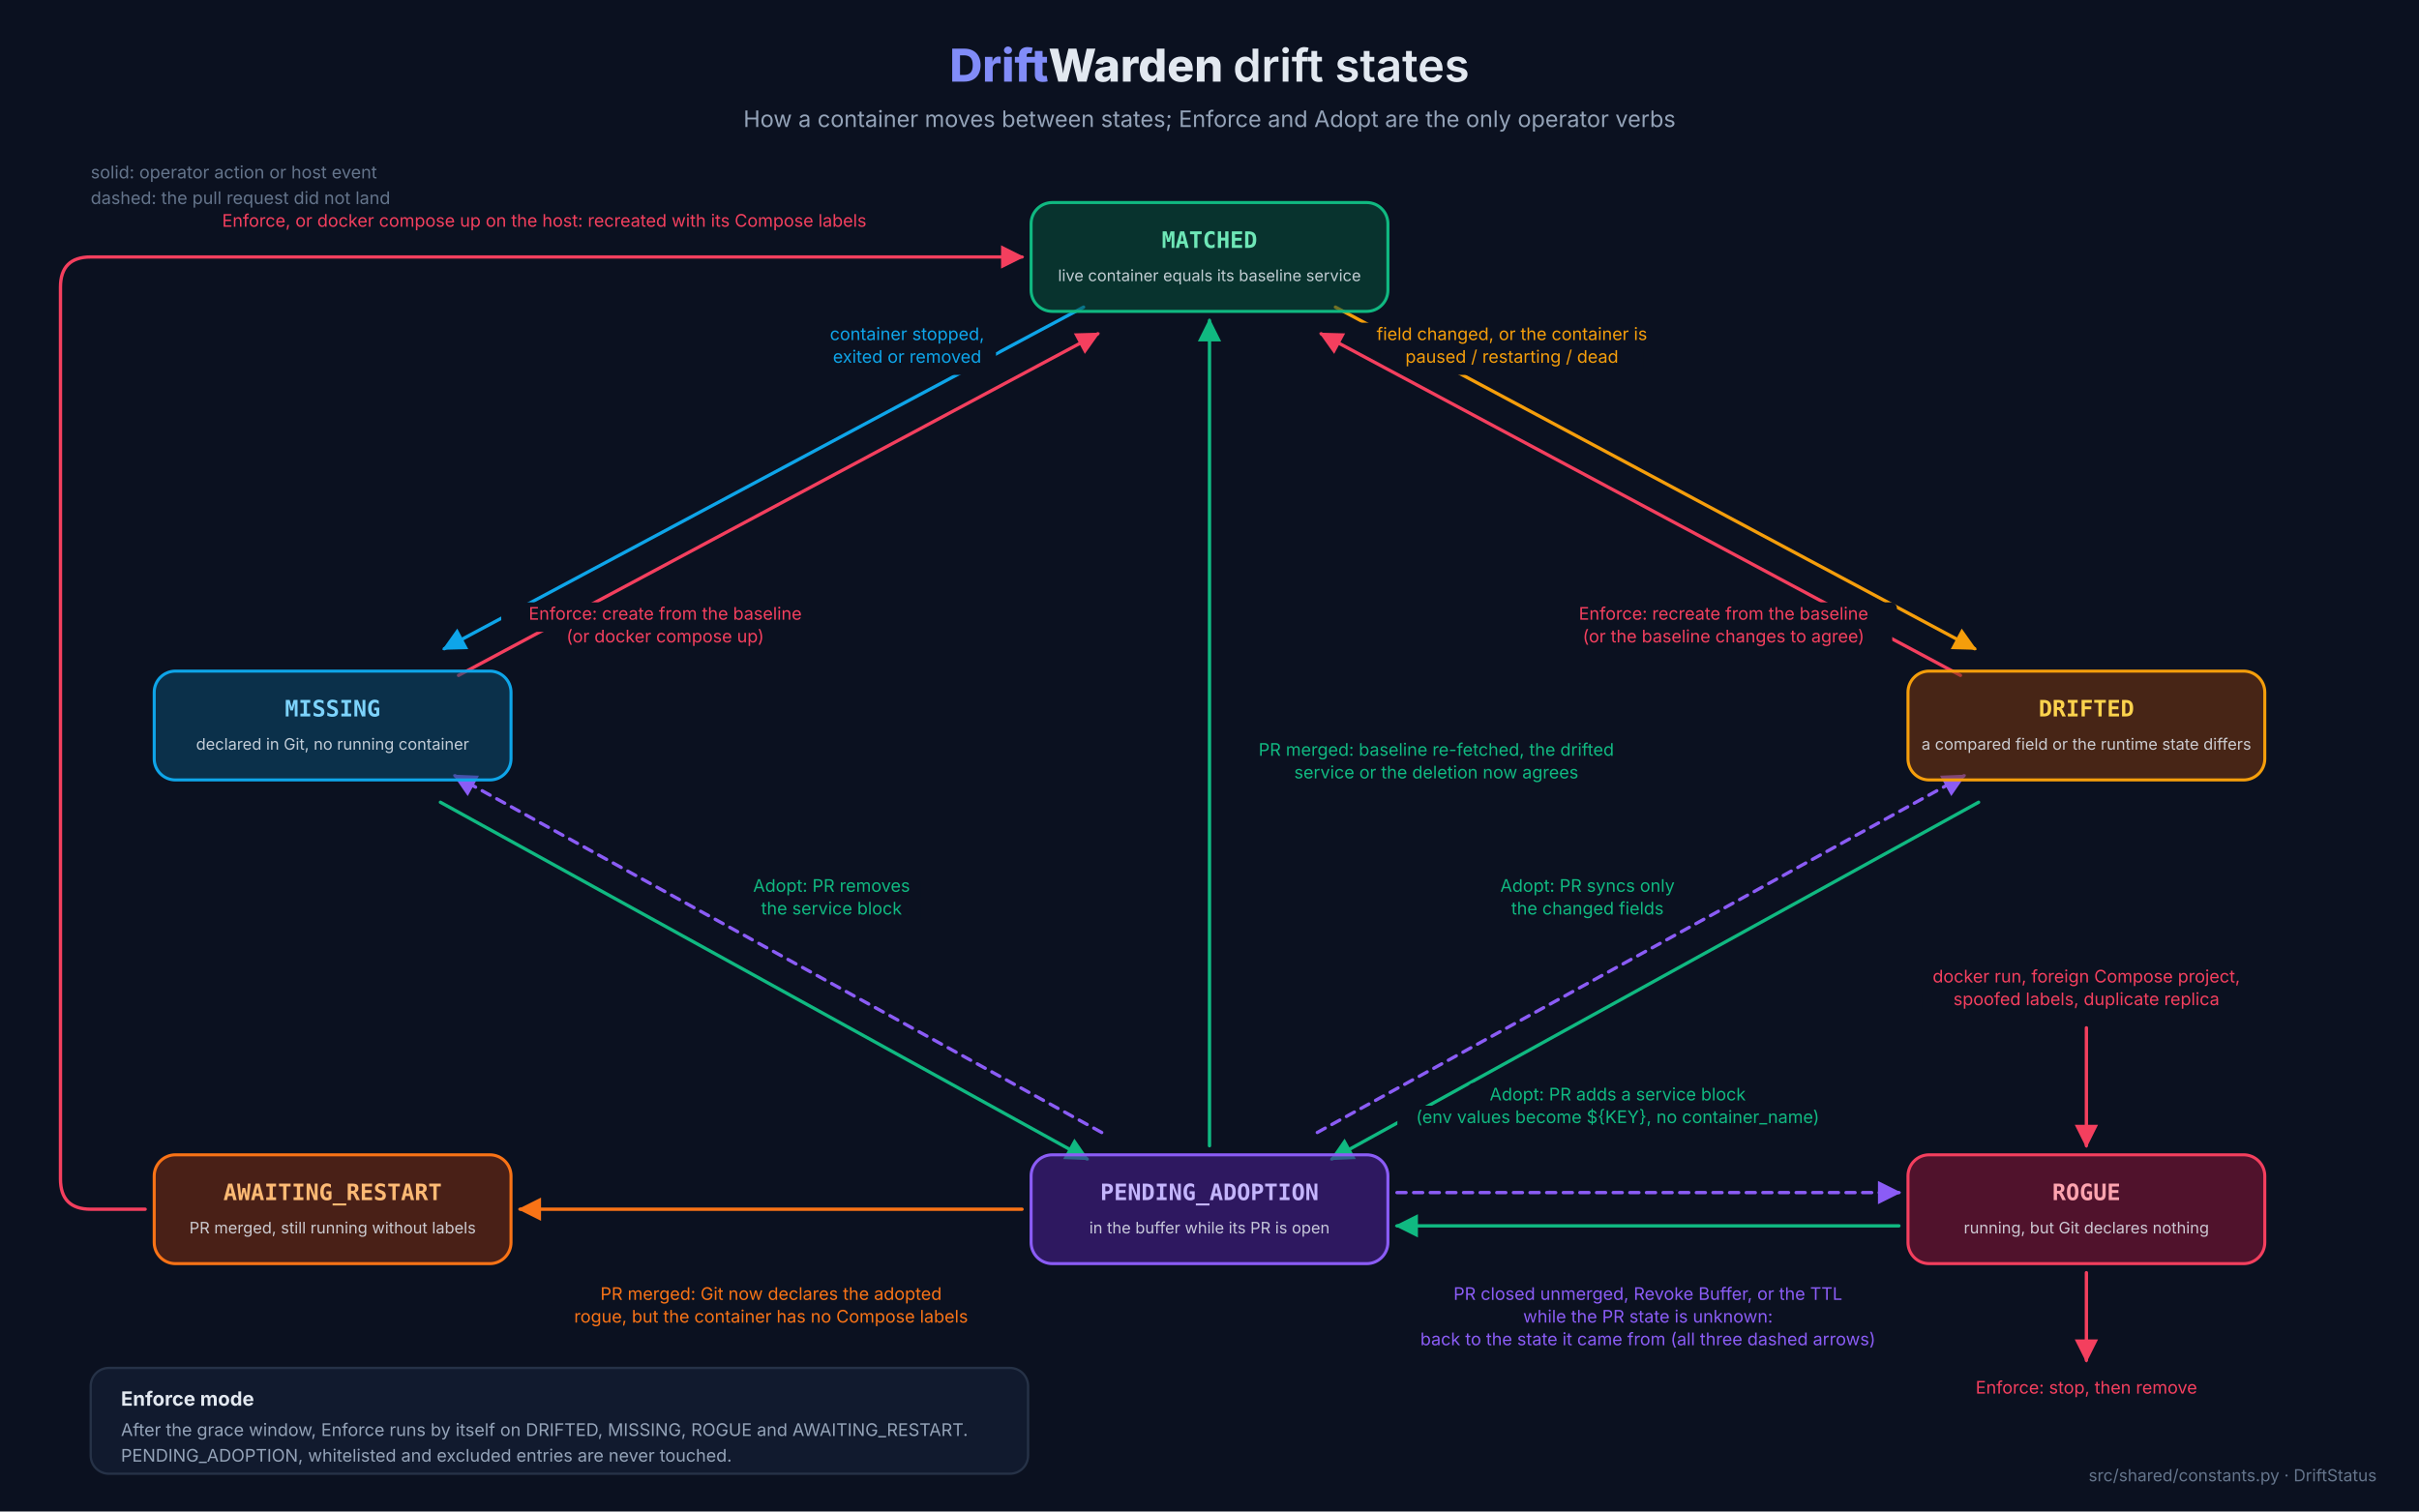
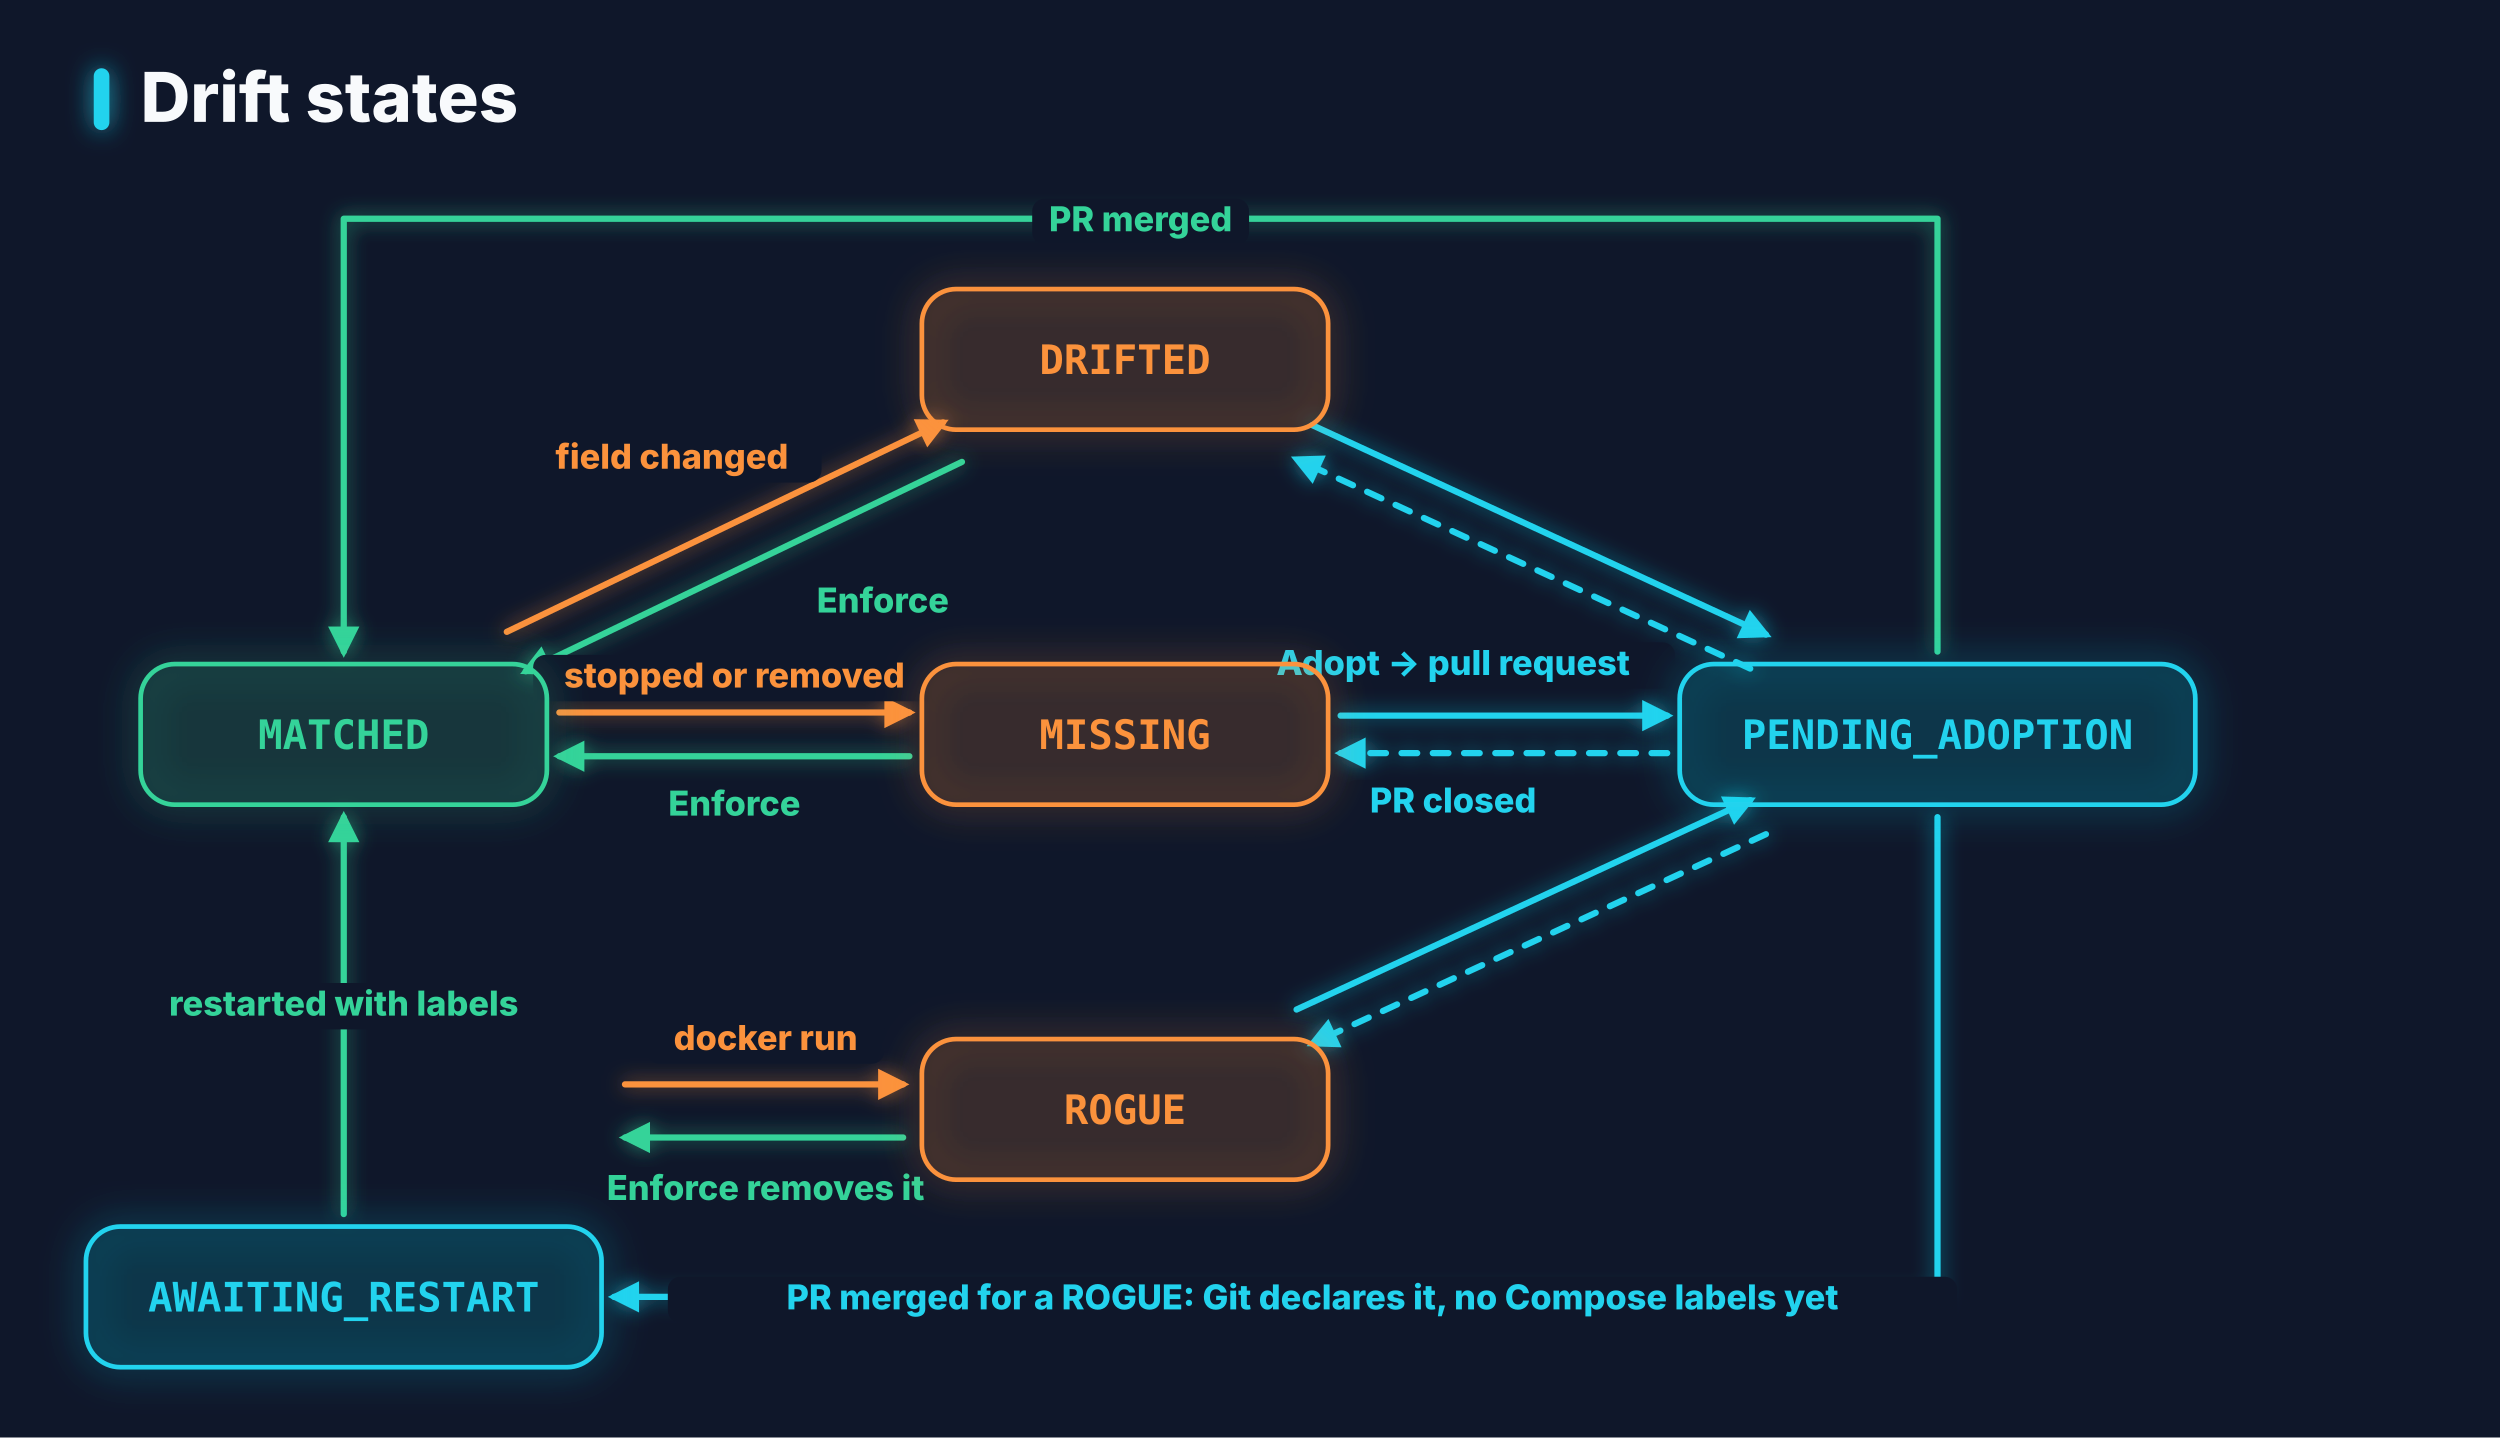
- <svg xmlns="http://www.w3.org/2000/svg" width="1600" height="1000" viewBox="0 0 1600 1000" role="img" aria-labelledby="t">
+ <svg xmlns="http://www.w3.org/2000/svg" width="1600" height="920" viewBox="0 0 1600 920" role="img" aria-labelledby="t">
  <defs>
-     <marker id="m0ea5e9" viewBox="0 0 10 10" refX="9" refY="5" markerWidth="7" markerHeight="7" orient="auto-start-reverse">
-       <path d="M0,0 L10,5 L0,10 z" fill="#0ea5e9" />
+     <filter id="g22d3ee12" filterUnits="userSpaceOnUse" x="-100" y="-100" width="1800" height="1120">
+       <feDropShadow dx="0" dy="0" stdDeviation="12" flood-color="#22d3ee" flood-opacity="0.75" />
+     </filter>
+     <filter id="g22d3ee6" filterUnits="userSpaceOnUse" x="-100" y="-100" width="1800" height="1120">
+       <feDropShadow dx="0" dy="0" stdDeviation="6" flood-color="#22d3ee" flood-opacity="0.6" />
+     </filter>
+     <filter id="g22d3ee8" filterUnits="userSpaceOnUse" x="-100" y="-100" width="1800" height="1120">
+       <feDropShadow dx="0" dy="0" stdDeviation="8" flood-color="#22d3ee" flood-opacity="0.75" />
+     </filter>
+     <filter id="g34d39912" filterUnits="userSpaceOnUse" x="-100" y="-100" width="1800" height="1120">
+       <feDropShadow dx="0" dy="0" stdDeviation="12" flood-color="#34d399" flood-opacity="0.75" />
+     </filter>
+     <filter id="g34d3996" filterUnits="userSpaceOnUse" x="-100" y="-100" width="1800" height="1120">
+       <feDropShadow dx="0" dy="0" stdDeviation="6" flood-color="#34d399" flood-opacity="0.6" />
+     </filter>
+     <filter id="gfb923c12" filterUnits="userSpaceOnUse" x="-100" y="-100" width="1800" height="1120">
+       <feDropShadow dx="0" dy="0" stdDeviation="12" flood-color="#fb923c" flood-opacity="0.75" />
+     </filter>
+     <filter id="gfb923c6" filterUnits="userSpaceOnUse" x="-100" y="-100" width="1800" height="1120">
+       <feDropShadow dx="0" dy="0" stdDeviation="6" flood-color="#fb923c" flood-opacity="0.6" />
+     </filter>
+     <marker id="m22d3ee" viewBox="0 0 10 10" refX="8" refY="5" markerWidth="5" markerHeight="5" orient="auto-start-reverse">
+       <path d="M0,0 L10,5 L0,10 z" fill="#22d3ee" />
    </marker>
-     <marker id="m10b981" viewBox="0 0 10 10" refX="9" refY="5" markerWidth="7" markerHeight="7" orient="auto-start-reverse">
-       <path d="M0,0 L10,5 L0,10 z" fill="#10b981" />
+     <marker id="m34d399" viewBox="0 0 10 10" refX="8" refY="5" markerWidth="5" markerHeight="5" orient="auto-start-reverse">
+       <path d="M0,0 L10,5 L0,10 z" fill="#34d399" />
    </marker>
-     <marker id="m8b5cf6" viewBox="0 0 10 10" refX="9" refY="5" markerWidth="7" markerHeight="7" orient="auto-start-reverse">
-       <path d="M0,0 L10,5 L0,10 z" fill="#8b5cf6" />
-     </marker>
-     <marker id="mf43f5e" viewBox="0 0 10 10" refX="9" refY="5" markerWidth="7" markerHeight="7" orient="auto-start-reverse">
-       <path d="M0,0 L10,5 L0,10 z" fill="#f43f5e" />
-     </marker>
-     <marker id="mf59e0b" viewBox="0 0 10 10" refX="9" refY="5" markerWidth="7" markerHeight="7" orient="auto-start-reverse">
-       <path d="M0,0 L10,5 L0,10 z" fill="#f59e0b" />
-     </marker>
-     <marker id="mf97316" viewBox="0 0 10 10" refX="9" refY="5" markerWidth="7" markerHeight="7" orient="auto-start-reverse">
-       <path d="M0,0 L10,5 L0,10 z" fill="#f97316" />
+     <marker id="mfb923c" viewBox="0 0 10 10" refX="8" refY="5" markerWidth="5" markerHeight="5" orient="auto-start-reverse">
+       <path d="M0,0 L10,5 L0,10 z" fill="#fb923c" />
    </marker>
  </defs>
-   <rect width="100%" height="100%" fill="#0b1120" />
-   <text x="800.0" y="54" font-family="Inter, 'Segoe UI', Roboto, Helvetica, Arial, sans-serif" font-size="30" font-weight="800" text-anchor="middle" fill="#e2e8f0">
-     <tspan fill="#818cf8">Drift</tspan>Warden <tspan font-weight="600" fill="#e2e8f0">drift states</tspan>
-   </text>
-   <text x="800.0" y="84" font-family="Inter, 'Segoe UI', Roboto, Helvetica, Arial, sans-serif" font-size="15" fill="#94a3b8" font-weight="400" text-anchor="middle">How a container moves between states; Enforce and Adopt are the only operator verbs</text>
-   <path d="M883.294,203.181 L1306.133,429.181" fill="none" stroke="#f59e0b" stroke-width="2.2" stroke-linecap="round" stroke-linejoin="round" marker-end="url(#mf59e0b)" />
-   <rect x="888.43" y="213.5" width="223.14" height="19.5" rx="4" fill="#0b1120" />
-   <text x="1000" y="225" font-family="Inter, 'Segoe UI', Roboto, Helvetica, Arial, sans-serif" font-size="11.5" fill="#f59e0b" font-weight="400" text-anchor="middle">field changed, or the container is</text>
-   <rect x="913.27" y="228.5" width="173.46" height="19.5" rx="4" fill="#0b1120" />
-   <text x="1000" y="240" font-family="Inter, 'Segoe UI', Roboto, Helvetica, Arial, sans-serif" font-size="11.5" fill="#f59e0b" font-weight="400" text-anchor="middle">paused / restarting / dead</text>
-   <path d="M1296.706,446.819 L873.867,220.819" fill="none" stroke="#f43f5e" stroke-width="2.2" stroke-linecap="round" stroke-linejoin="round" marker-end="url(#mf43f5e)" />
-   <rect x="1025.325" y="398.5" width="229.35" height="19.5" rx="4" fill="#0b1120" />
-   <text x="1140" y="410" font-family="Inter, 'Segoe UI', Roboto, Helvetica, Arial, sans-serif" font-size="11.5" fill="#f43f5e" font-weight="400" text-anchor="middle">Enforce: recreate from the baseline</text>
-   <rect x="1028.43" y="413.5" width="223.14" height="19.5" rx="4" fill="#0b1120" />
-   <text x="1140" y="425" font-family="Inter, 'Segoe UI', Roboto, Helvetica, Arial, sans-serif" font-size="11.5" fill="#f43f5e" font-weight="400" text-anchor="middle">(or the baseline changes to agree)</text>
-   <path d="M716.706,203.181 L293.867,429.181" fill="none" stroke="#0ea5e9" stroke-width="2.2" stroke-linecap="round" stroke-linejoin="round" marker-end="url(#m0ea5e9)" />
-   <rect x="538.11" y="213.5" width="123.78" height="19.5" rx="4" fill="#0b1120" />
-   <text x="600" y="225" font-family="Inter, 'Segoe UI', Roboto, Helvetica, Arial, sans-serif" font-size="11.5" fill="#0ea5e9" font-weight="400" text-anchor="middle">container stopped,</text>
-   <rect x="541.215" y="228.5" width="117.57" height="19.5" rx="4" fill="#0b1120" />
-   <text x="600" y="240" font-family="Inter, 'Segoe UI', Roboto, Helvetica, Arial, sans-serif" font-size="11.5" fill="#0ea5e9" font-weight="400" text-anchor="middle">exited or removed</text>
-   <path d="M303.294,446.819 L726.133,220.819" fill="none" stroke="#f43f5e" stroke-width="2.2" stroke-linecap="round" stroke-linejoin="round" marker-end="url(#mf43f5e)" />
-   <rect x="331.535" y="398.5" width="216.93" height="19.5" rx="4" fill="#0b1120" />
-   <text x="440" y="410" font-family="Inter, 'Segoe UI', Roboto, Helvetica, Arial, sans-serif" font-size="11.5" fill="#f43f5e" font-weight="400" text-anchor="middle">Enforce: create from the baseline</text>
-   <rect x="365.69" y="413.5" width="148.62" height="19.5" rx="4" fill="#0b1120" />
-   <text x="440" y="425" font-family="Inter, 'Segoe UI', Roboto, Helvetica, Arial, sans-serif" font-size="11.5" fill="#f43f5e" font-weight="400" text-anchor="middle">(or docker compose up)</text>
-   <path d="M1308.706,530.756 L880.956,766.756" fill="none" stroke="#10b981" stroke-width="2.2" stroke-linecap="round" stroke-linejoin="round" marker-end="url(#m10b981)" />
-   <rect x="981.9" y="578.5" width="136.2" height="19.5" rx="4" fill="#0b1120" />
-   <text x="1050" y="590" font-family="Inter, 'Segoe UI', Roboto, Helvetica, Arial, sans-serif" font-size="11.5" fill="#10b981" font-weight="400" text-anchor="middle">Adopt: PR syncs only</text>
-   <rect x="988.11" y="593.5" width="123.78" height="19.5" rx="4" fill="#0b1120" />
-   <text x="1050" y="605" font-family="Inter, 'Segoe UI', Roboto, Helvetica, Arial, sans-serif" font-size="11.5" fill="#10b981" font-weight="400" text-anchor="middle">the changed fields</text>
-   <path d="M291.294,530.756 L719.044,766.756" fill="none" stroke="#10b981" stroke-width="2.2" stroke-linecap="round" stroke-linejoin="round" marker-end="url(#m10b981)" />
-   <rect x="491.215" y="578.5" width="117.57" height="19.5" rx="4" fill="#0b1120" />
-   <text x="550" y="590" font-family="Inter, 'Segoe UI', Roboto, Helvetica, Arial, sans-serif" font-size="11.5" fill="#10b981" font-weight="400" text-anchor="middle">Adopt: PR removes</text>
-   <rect x="491.215" y="593.5" width="117.57" height="19.5" rx="4" fill="#0b1120" />
-   <text x="550" y="605" font-family="Inter, 'Segoe UI', Roboto, Helvetica, Arial, sans-serif" font-size="11.5" fill="#10b981" font-weight="400" text-anchor="middle">the service block</text>
-   <path d="M1256.0,811.0 L924.0,811.0" fill="none" stroke="#10b981" stroke-width="2.2" stroke-linecap="round" stroke-linejoin="round" marker-end="url(#m10b981)" />
-   <rect x="970.85" y="716.5" width="198.3" height="19.5" rx="4" fill="#0b1120" />
-   <text x="1070" y="728" font-family="Inter, 'Segoe UI', Roboto, Helvetica, Arial, sans-serif" font-size="11.5" fill="#10b981" font-weight="400" text-anchor="middle">Adopt: PR adds a service block</text>
-   <rect x="924.275" y="731.5" width="291.45" height="19.5" rx="4" fill="#0b1120" />
-   <text x="1070" y="743" font-family="Inter, 'Segoe UI', Roboto, Helvetica, Arial, sans-serif" font-size="11.5" fill="#10b981" font-weight="400" text-anchor="middle">(env values become ${KEY}, no container_name)</text>
-   <path d="M871.294,749.244 L1299.044,513.244" fill="none" stroke="#8b5cf6" stroke-width="2.2" stroke-linecap="round" stroke-linejoin="round" stroke-dasharray="6 5" marker-end="url(#m8b5cf6)" />
-   <path d="M728.706,749.244 L300.956,513.244" fill="none" stroke="#8b5cf6" stroke-width="2.2" stroke-linecap="round" stroke-linejoin="round" stroke-dasharray="6 5" marker-end="url(#m8b5cf6)" />
-   <path d="M924.0,789.0 L1256.0,789.0" fill="none" stroke="#8b5cf6" stroke-width="2.2" stroke-linecap="round" stroke-linejoin="round" stroke-dasharray="6 5" marker-end="url(#m8b5cf6)" />
-   <rect x="944.275" y="848.5" width="291.45" height="19.5" rx="4" fill="#0b1120" />
-   <text x="1090" y="860" font-family="Inter, 'Segoe UI', Roboto, Helvetica, Arial, sans-serif" font-size="11.5" fill="#8b5cf6" font-weight="400" text-anchor="middle">PR closed unmerged, Revoke Buffer, or the TTL</text>
-   <rect x="990.85" y="863.5" width="198.3" height="19.5" rx="4" fill="#0b1120" />
-   <text x="1090" y="875" font-family="Inter, 'Segoe UI', Roboto, Helvetica, Arial, sans-serif" font-size="11.5" fill="#8b5cf6" font-weight="400" text-anchor="middle">while the PR state is unknown:</text>
-   <rect x="910.12" y="878.5" width="359.76" height="19.5" rx="4" fill="#0b1120" />
-   <text x="1090" y="890" font-family="Inter, 'Segoe UI', Roboto, Helvetica, Arial, sans-serif" font-size="11.5" fill="#8b5cf6" font-weight="400" text-anchor="middle">back to the state it came from (all three dashed arrows)</text>
-   <path d="M676.0,800.0 L344.0,800.0" fill="none" stroke="#f97316" stroke-width="2.2" stroke-linecap="round" stroke-linejoin="round" marker-end="url(#mf97316)" />
-   <rect x="382.905" y="848.5" width="254.19" height="19.5" rx="4" fill="#0b1120" />
-   <text x="510" y="860" font-family="Inter, 'Segoe UI', Roboto, Helvetica, Arial, sans-serif" font-size="11.5" fill="#f97316" font-weight="400" text-anchor="middle">PR merged: Git now declares the adopted</text>
-   <rect x="361.17" y="863.5" width="297.66" height="19.5" rx="4" fill="#0b1120" />
-   <text x="510" y="875" font-family="Inter, 'Segoe UI', Roboto, Helvetica, Arial, sans-serif" font-size="11.5" fill="#f97316" font-weight="400" text-anchor="middle">rogue, but the container has no Compose labels</text>
-   <path d="M800.0,758.0 L800.0,212.0" fill="none" stroke="#10b981" stroke-width="2.2" stroke-linecap="round" stroke-linejoin="round" marker-end="url(#m10b981)" />
-   <rect x="810.485" y="488.5" width="279.03" height="19.5" rx="4" fill="#0b1120" />
-   <text x="950" y="500" font-family="Inter, 'Segoe UI', Roboto, Helvetica, Arial, sans-serif" font-size="11.5" fill="#10b981" font-weight="400" text-anchor="middle">PR merged: baseline re-fetched, the drifted</text>
-   <rect x="838.43" y="503.5" width="223.14" height="19.5" rx="4" fill="#0b1120" />
-   <text x="950" y="515" font-family="Inter, 'Segoe UI', Roboto, Helvetica, Arial, sans-serif" font-size="11.5" fill="#10b981" font-weight="400" text-anchor="middle">service or the deletion now agrees</text>
-   <path d="M96.0,800 L60,800 Q40,800 40,780 L40,190 Q40,170 60,170 L676.0,170" fill="none" stroke="#f43f5e" stroke-width="2.2" stroke-linecap="round" stroke-linejoin="round" marker-end="url(#mf43f5e)" />
-   <rect x="118.02" y="138.5" width="483.96" height="19.5" rx="4" fill="#0b1120" />
-   <text x="360" y="150" font-family="Inter, 'Segoe UI', Roboto, Helvetica, Arial, sans-serif" font-size="11.5" fill="#f43f5e" font-weight="400" text-anchor="middle">Enforce, or docker compose up on the host: recreated with its Compose labels</text>
-   <path d="M1380,680 L1380,758.0" fill="none" stroke="#f43f5e" stroke-width="2.2" stroke-linecap="round" stroke-linejoin="round" marker-end="url(#mf43f5e)" />
-   <rect x="1262.22" y="638.5" width="235.56" height="19.5" rx="4" fill="#0b1120" />
-   <text x="1380" y="650" font-family="Inter, 'Segoe UI', Roboto, Helvetica, Arial, sans-serif" font-size="11.5" fill="#f43f5e" font-weight="400" text-anchor="middle">docker run, foreign Compose project,</text>
-   <rect x="1271.535" y="653.5" width="216.93" height="19.5" rx="4" fill="#0b1120" />
-   <text x="1380" y="665" font-family="Inter, 'Segoe UI', Roboto, Helvetica, Arial, sans-serif" font-size="11.5" fill="#f43f5e" font-weight="400" text-anchor="middle">spoofed labels, duplicate replica</text>
-   <path d="M1380,842.0 L1380,900" fill="none" stroke="#f43f5e" stroke-width="2.2" stroke-linecap="round" stroke-linejoin="round" marker-end="url(#mf43f5e)" />
-   <rect x="1293.27" y="910.5" width="173.46" height="19.5" rx="4" fill="#0b1120" />
-   <text x="1380" y="922" font-family="Inter, 'Segoe UI', Roboto, Helvetica, Arial, sans-serif" font-size="11.5" fill="#f43f5e" font-weight="400" text-anchor="middle">Enforce: stop, then remove</text>
-   <rect x="682.0" y="134.0" width="236" height="72" rx="14" fill="rgba(6,78,59,0.55)" stroke="#10b981" stroke-width="2" />
-   <text x="800" y="164" font-family="ui-monospace, 'Cascadia Mono', Consolas, Menlo, monospace" font-size="15" fill="#6ee7b7" font-weight="800" text-anchor="middle">MATCHED</text>
-   <text x="800" y="186" font-family="Inter, 'Segoe UI', Roboto, Helvetica, Arial, sans-serif" font-size="10.5" fill="#e2e8f0" font-weight="400" text-anchor="middle" opacity="0.85">live container equals its baseline service</text>
-   <rect x="102.0" y="444.0" width="236" height="72" rx="14" fill="rgba(12,74,110,0.55)" stroke="#0ea5e9" stroke-width="2" />
-   <text x="220" y="474" font-family="ui-monospace, 'Cascadia Mono', Consolas, Menlo, monospace" font-size="15" fill="#7dd3fc" font-weight="800" text-anchor="middle">MISSING</text>
-   <text x="220" y="496" font-family="Inter, 'Segoe UI', Roboto, Helvetica, Arial, sans-serif" font-size="10.5" fill="#e2e8f0" font-weight="400" text-anchor="middle" opacity="0.85">declared in Git, no running container</text>
-   <rect x="1262.0" y="444.0" width="236" height="72" rx="14" fill="rgba(120,53,15,0.55)" stroke="#f59e0b" stroke-width="2" />
-   <text x="1380" y="474" font-family="ui-monospace, 'Cascadia Mono', Consolas, Menlo, monospace" font-size="15" fill="#fcd34d" font-weight="800" text-anchor="middle">DRIFTED</text>
-   <text x="1380" y="496" font-family="Inter, 'Segoe UI', Roboto, Helvetica, Arial, sans-serif" font-size="10.5" fill="#e2e8f0" font-weight="400" text-anchor="middle" opacity="0.85">a compared field or the runtime state differs</text>
-   <rect x="102.0" y="764.0" width="236" height="72" rx="14" fill="rgba(124,45,18,0.55)" stroke="#f97316" stroke-width="2" />
-   <text x="220" y="794" font-family="ui-monospace, 'Cascadia Mono', Consolas, Menlo, monospace" font-size="15" fill="#fdba74" font-weight="800" text-anchor="middle">AWAITING_RESTART</text>
-   <text x="220" y="816" font-family="Inter, 'Segoe UI', Roboto, Helvetica, Arial, sans-serif" font-size="10.5" fill="#e2e8f0" font-weight="400" text-anchor="middle" opacity="0.85">PR merged, still running without labels</text>
-   <rect x="682.0" y="764.0" width="236" height="72" rx="14" fill="rgba(76,29,149,0.55)" stroke="#8b5cf6" stroke-width="2" />
-   <text x="800" y="794" font-family="ui-monospace, 'Cascadia Mono', Consolas, Menlo, monospace" font-size="15" fill="#c4b5fd" font-weight="800" text-anchor="middle">PENDING_ADOPTION</text>
-   <text x="800" y="816" font-family="Inter, 'Segoe UI', Roboto, Helvetica, Arial, sans-serif" font-size="10.5" fill="#e2e8f0" font-weight="400" text-anchor="middle" opacity="0.85">in the buffer while its PR is open</text>
-   <rect x="1262.0" y="764.0" width="236" height="72" rx="14" fill="rgba(136,19,55,0.55)" stroke="#f43f5e" stroke-width="2" />
-   <text x="1380" y="794" font-family="ui-monospace, 'Cascadia Mono', Consolas, Menlo, monospace" font-size="15" fill="#fda4af" font-weight="800" text-anchor="middle">ROGUE</text>
-   <text x="1380" y="816" font-family="Inter, 'Segoe UI', Roboto, Helvetica, Arial, sans-serif" font-size="10.5" fill="#e2e8f0" font-weight="400" text-anchor="middle" opacity="0.85">running, but Git declares nothing</text>
-   <rect x="60" y="905" width="620" height="70" rx="12" fill="#111a2e" stroke="#263247" stroke-width="1.5" />
-   <text x="80" y="930" font-family="Inter, 'Segoe UI', Roboto, Helvetica, Arial, sans-serif" font-size="13" fill="#e2e8f0" font-weight="700" text-anchor="start">Enforce mode</text>
-   <text x="80" y="950" font-family="Inter, 'Segoe UI', Roboto, Helvetica, Arial, sans-serif" font-size="11.5" fill="#94a3b8" font-weight="400" text-anchor="start">After the grace window, Enforce runs by itself on DRIFTED, MISSING, ROGUE and AWAITING_RESTART.</text>
-   <text x="80" y="967" font-family="Inter, 'Segoe UI', Roboto, Helvetica, Arial, sans-serif" font-size="11.5" fill="#94a3b8" font-weight="400" text-anchor="start">PENDING_ADOPTION, whitelisted and excluded entries are never touched.</text>
-   <text x="60" y="118" font-family="Inter, 'Segoe UI', Roboto, Helvetica, Arial, sans-serif" font-size="11.5" fill="#64748b" font-weight="400" text-anchor="start">solid: operator action or host event</text>
-   <text x="60" y="135" font-family="Inter, 'Segoe UI', Roboto, Helvetica, Arial, sans-serif" font-size="11.5" fill="#64748b" font-weight="400" text-anchor="start">dashed: the pull request did not land</text>
-   <text x="1572" y="980" font-family="Inter, 'Segoe UI', Roboto, Helvetica, Arial, sans-serif" font-size="11" fill="#64748b" font-weight="400" text-anchor="end">src/shared/constants.py · DriftStatus</text>
+   <rect width="100%" height="100%" fill="#0f172a" />
+   <rect x="60" y="43.68" width="10" height="39.6" rx="5" fill="#22d3ee" stroke="none" stroke-width="3" filter="url(#g22d3ee8)" />
+   <text x="90" y="78" font-family="Inter, 'Segoe UI', Roboto, Helvetica, Arial, sans-serif" font-size="44" fill="#f8fafc" font-weight="800" text-anchor="start">Drift states</text>
+   <path d="M324.358,404.379 L603.525,270.379" fill="none" stroke="#fb923c" stroke-width="4" stroke-linecap="round" stroke-linejoin="round" marker-end="url(#mfb923c)" filter="url(#gfb923c6)" />
+   <rect x="334.2" y="279.1" width="191.6" height="29.7" rx="8" fill="#0f172a" stroke="none" stroke-width="3" />
+   <text x="430" y="300" font-family="Inter, 'Segoe UI', Roboto, Helvetica, Arial, sans-serif" font-size="22" fill="#fb923c" font-weight="800" text-anchor="middle">field changed</text>
+   <path d="M615.642,295.621 L336.475,429.621" fill="none" stroke="#34d399" stroke-width="4" stroke-linecap="round" stroke-linejoin="round" marker-end="url(#m34d399)" filter="url(#g34d3996)" />
+   <rect x="508.8" y="371.1" width="112.4" height="29.7" rx="8" fill="#0f172a" stroke="none" stroke-width="3" />
+   <text x="565" y="392" font-family="Inter, 'Segoe UI', Roboto, Helvetica, Arial, sans-serif" font-size="22" fill="#34d399" font-weight="800" text-anchor="middle">Enforce</text>
+   <path d="M358.0,456.0 L582.0,456.0" fill="none" stroke="#fb923c" stroke-width="4" stroke-linecap="round" stroke-linejoin="round" marker-end="url(#mfb923c)" filter="url(#gfb923c6)" />
+   <rect x="341.2" y="419.1" width="257.6" height="29.7" rx="8" fill="#0f172a" stroke="none" stroke-width="3" />
+   <text x="470" y="440" font-family="Inter, 'Segoe UI', Roboto, Helvetica, Arial, sans-serif" font-size="22" fill="#fb923c" font-weight="800" text-anchor="middle">stopped or removed</text>
+   <path d="M582.0,484.0 L358.0,484.0" fill="none" stroke="#34d399" stroke-width="4" stroke-linecap="round" stroke-linejoin="round" marker-end="url(#m34d399)" filter="url(#g34d3996)" />
+   <rect x="413.8" y="501.1" width="112.4" height="29.7" rx="8" fill="#0f172a" stroke="none" stroke-width="3" />
+   <text x="470" y="522" font-family="Inter, 'Segoe UI', Roboto, Helvetica, Arial, sans-serif" font-size="22" fill="#34d399" font-weight="800" text-anchor="middle">Enforce</text>
+   <path d="M400,694 L578,694" fill="none" stroke="#fb923c" stroke-width="4" stroke-linecap="round" stroke-linejoin="round" marker-end="url(#mfb923c)" filter="url(#gfb923c6)" />
+   <rect x="414.0" y="651.1" width="152.0" height="29.7" rx="8" fill="#0f172a" stroke="none" stroke-width="3" />
+   <text x="490" y="672" font-family="Inter, 'Segoe UI', Roboto, Helvetica, Arial, sans-serif" font-size="22" fill="#fb923c" font-weight="800" text-anchor="middle">docker run</text>
+   <path d="M578,728 L400,728" fill="none" stroke="#34d399" stroke-width="4" stroke-linecap="round" stroke-linejoin="round" marker-end="url(#m34d399)" filter="url(#g34d3996)" />
+   <rect x="361.2" y="747.1" width="257.6" height="29.7" rx="8" fill="#0f172a" stroke="none" stroke-width="3" />
+   <text x="490" y="768" font-family="Inter, 'Segoe UI', Roboto, Helvetica, Arial, sans-serif" font-size="22" fill="#34d399" font-weight="800" text-anchor="middle">Enforce removes it</text>
+   <path d="M839.862,272.104 L1130.195,406.104" fill="none" stroke="#22d3ee" stroke-width="4" stroke-linecap="round" stroke-linejoin="round" marker-end="url(#m22d3ee)" filter="url(#g22d3ee6)" />
+   <path d="M1120.138,427.896 L829.805,293.896" fill="none" stroke="#22d3ee" stroke-width="4" stroke-linecap="round" stroke-linejoin="round" stroke-dasharray="10 10" marker-end="url(#m22d3ee)" filter="url(#g22d3ee6)" />
+   <path d="M858.0,458.0 L1067.0,458.0" fill="none" stroke="#22d3ee" stroke-width="4" stroke-linecap="round" stroke-linejoin="round" marker-end="url(#m22d3ee)" filter="url(#g22d3ee6)" />
+   <path d="M1067.0,482.0 L858.0,482.0" fill="none" stroke="#22d3ee" stroke-width="4" stroke-linecap="round" stroke-linejoin="round" stroke-dasharray="10 10" marker-end="url(#m22d3ee)" filter="url(#g22d3ee6)" />
+   <path d="M829.805,646.104 L1120.138,512.104" fill="none" stroke="#22d3ee" stroke-width="4" stroke-linecap="round" stroke-linejoin="round" marker-end="url(#m22d3ee)" filter="url(#g22d3ee6)" />
+   <path d="M1130.195,533.896 L839.862,667.896" fill="none" stroke="#22d3ee" stroke-width="4" stroke-linecap="round" stroke-linejoin="round" stroke-dasharray="10 10" marker-end="url(#m22d3ee)" filter="url(#g22d3ee6)" />
+   <rect x="788.0" y="411.1" width="284.0" height="29.7" rx="8" fill="#0f172a" stroke="none" stroke-width="3" />
+   <text x="930" y="432" font-family="Inter, 'Segoe UI', Roboto, Helvetica, Arial, sans-serif" font-size="22" fill="#22d3ee" font-weight="800" text-anchor="middle">Adopt → pull request</text>
+   <rect x="860.6" y="499.1" width="138.8" height="29.7" rx="8" fill="#0f172a" stroke="none" stroke-width="3" />
+   <text x="930" y="520" font-family="Inter, 'Segoe UI', Roboto, Helvetica, Arial, sans-serif" font-size="22" fill="#22d3ee" font-weight="800" text-anchor="middle">PR closed</text>
+   <path d="M1240,417 L1240,140 L220,140 L220,417" fill="none" stroke="#34d399" stroke-width="4" stroke-linecap="round" stroke-linejoin="round" marker-end="url(#m34d399)" filter="url(#g34d3996)" />
+   <rect x="660.6" y="127.1" width="138.8" height="29.7" rx="8" fill="#0f172a" stroke="none" stroke-width="3" />
+   <text x="730" y="148" font-family="Inter, 'Segoe UI', Roboto, Helvetica, Arial, sans-serif" font-size="22" fill="#34d399" font-weight="800" text-anchor="middle">PR merged</text>
+   <path d="M1240,523 L1240,830 L393,830" fill="none" stroke="#22d3ee" stroke-width="4" stroke-linecap="round" stroke-linejoin="round" marker-end="url(#m22d3ee)" filter="url(#g22d3ee6)" />
+   <rect x="427.4" y="817.1" width="825.2" height="29.7" rx="8" fill="#0f172a" stroke="none" stroke-width="3" />
+   <text x="840" y="838" font-family="Inter, 'Segoe UI', Roboto, Helvetica, Arial, sans-serif" font-size="22" fill="#22d3ee" font-weight="800" text-anchor="middle">PR merged for a ROGUE: Git declares it, no Compose labels yet</text>
+   <path d="M220,777 L220,523" fill="none" stroke="#34d399" stroke-width="4" stroke-linecap="round" stroke-linejoin="round" marker-end="url(#m34d399)" filter="url(#g34d3996)" />
+   <rect x="71.4" y="629.1" width="297.2" height="29.7" rx="8" fill="#0f172a" stroke="none" stroke-width="3" />
+   <text x="220" y="650" font-family="Inter, 'Segoe UI', Roboto, Helvetica, Arial, sans-serif" font-size="22" fill="#34d399" font-weight="800" text-anchor="middle">restarted with labels</text>
+   <rect x="90.0" y="425.0" width="260" height="90" rx="22" fill="rgba(52,211,153,0.1)" stroke="#34d399" stroke-width="3" filter="url(#g34d39912)" />
+   <text x="220" y="479.36" font-family="'JetBrains Mono', ui-monospace, 'Cascadia Mono', Consolas, Menlo, monospace" font-size="26" fill="#34d399" font-weight="800" text-anchor="middle">MATCHED</text>
+   <rect x="590.0" y="185.0" width="260" height="90" rx="22" fill="rgba(251,146,60,0.1)" stroke="#fb923c" stroke-width="3" filter="url(#gfb923c12)" />
+   <text x="720" y="239.36" font-family="'JetBrains Mono', ui-monospace, 'Cascadia Mono', Consolas, Menlo, monospace" font-size="26" fill="#fb923c" font-weight="800" text-anchor="middle">DRIFTED</text>
+   <rect x="590.0" y="425.0" width="260" height="90" rx="22" fill="rgba(251,146,60,0.1)" stroke="#fb923c" stroke-width="3" filter="url(#gfb923c12)" />
+   <text x="720" y="479.36" font-family="'JetBrains Mono', ui-monospace, 'Cascadia Mono', Consolas, Menlo, monospace" font-size="26" fill="#fb923c" font-weight="800" text-anchor="middle">MISSING</text>
+   <rect x="590.0" y="665.0" width="260" height="90" rx="22" fill="rgba(251,146,60,0.1)" stroke="#fb923c" stroke-width="3" filter="url(#gfb923c12)" />
+   <text x="720" y="719.36" font-family="'JetBrains Mono', ui-monospace, 'Cascadia Mono', Consolas, Menlo, monospace" font-size="26" fill="#fb923c" font-weight="800" text-anchor="middle">ROGUE</text>
+   <rect x="1075.0" y="425.0" width="330" height="90" rx="22" fill="rgba(34,211,238,0.1)" stroke="#22d3ee" stroke-width="3" filter="url(#g22d3ee12)" />
+   <text x="1240" y="479.36" font-family="'JetBrains Mono', ui-monospace, 'Cascadia Mono', Consolas, Menlo, monospace" font-size="26" fill="#22d3ee" font-weight="800" text-anchor="middle">PENDING_ADOPTION</text>
+   <rect x="55.0" y="785.0" width="330" height="90" rx="22" fill="rgba(34,211,238,0.1)" stroke="#22d3ee" stroke-width="3" filter="url(#g22d3ee12)" />
+   <text x="220" y="839.36" font-family="'JetBrains Mono', ui-monospace, 'Cascadia Mono', Consolas, Menlo, monospace" font-size="26" fill="#22d3ee" font-weight="800" text-anchor="middle">AWAITING_RESTART</text>
</svg>
